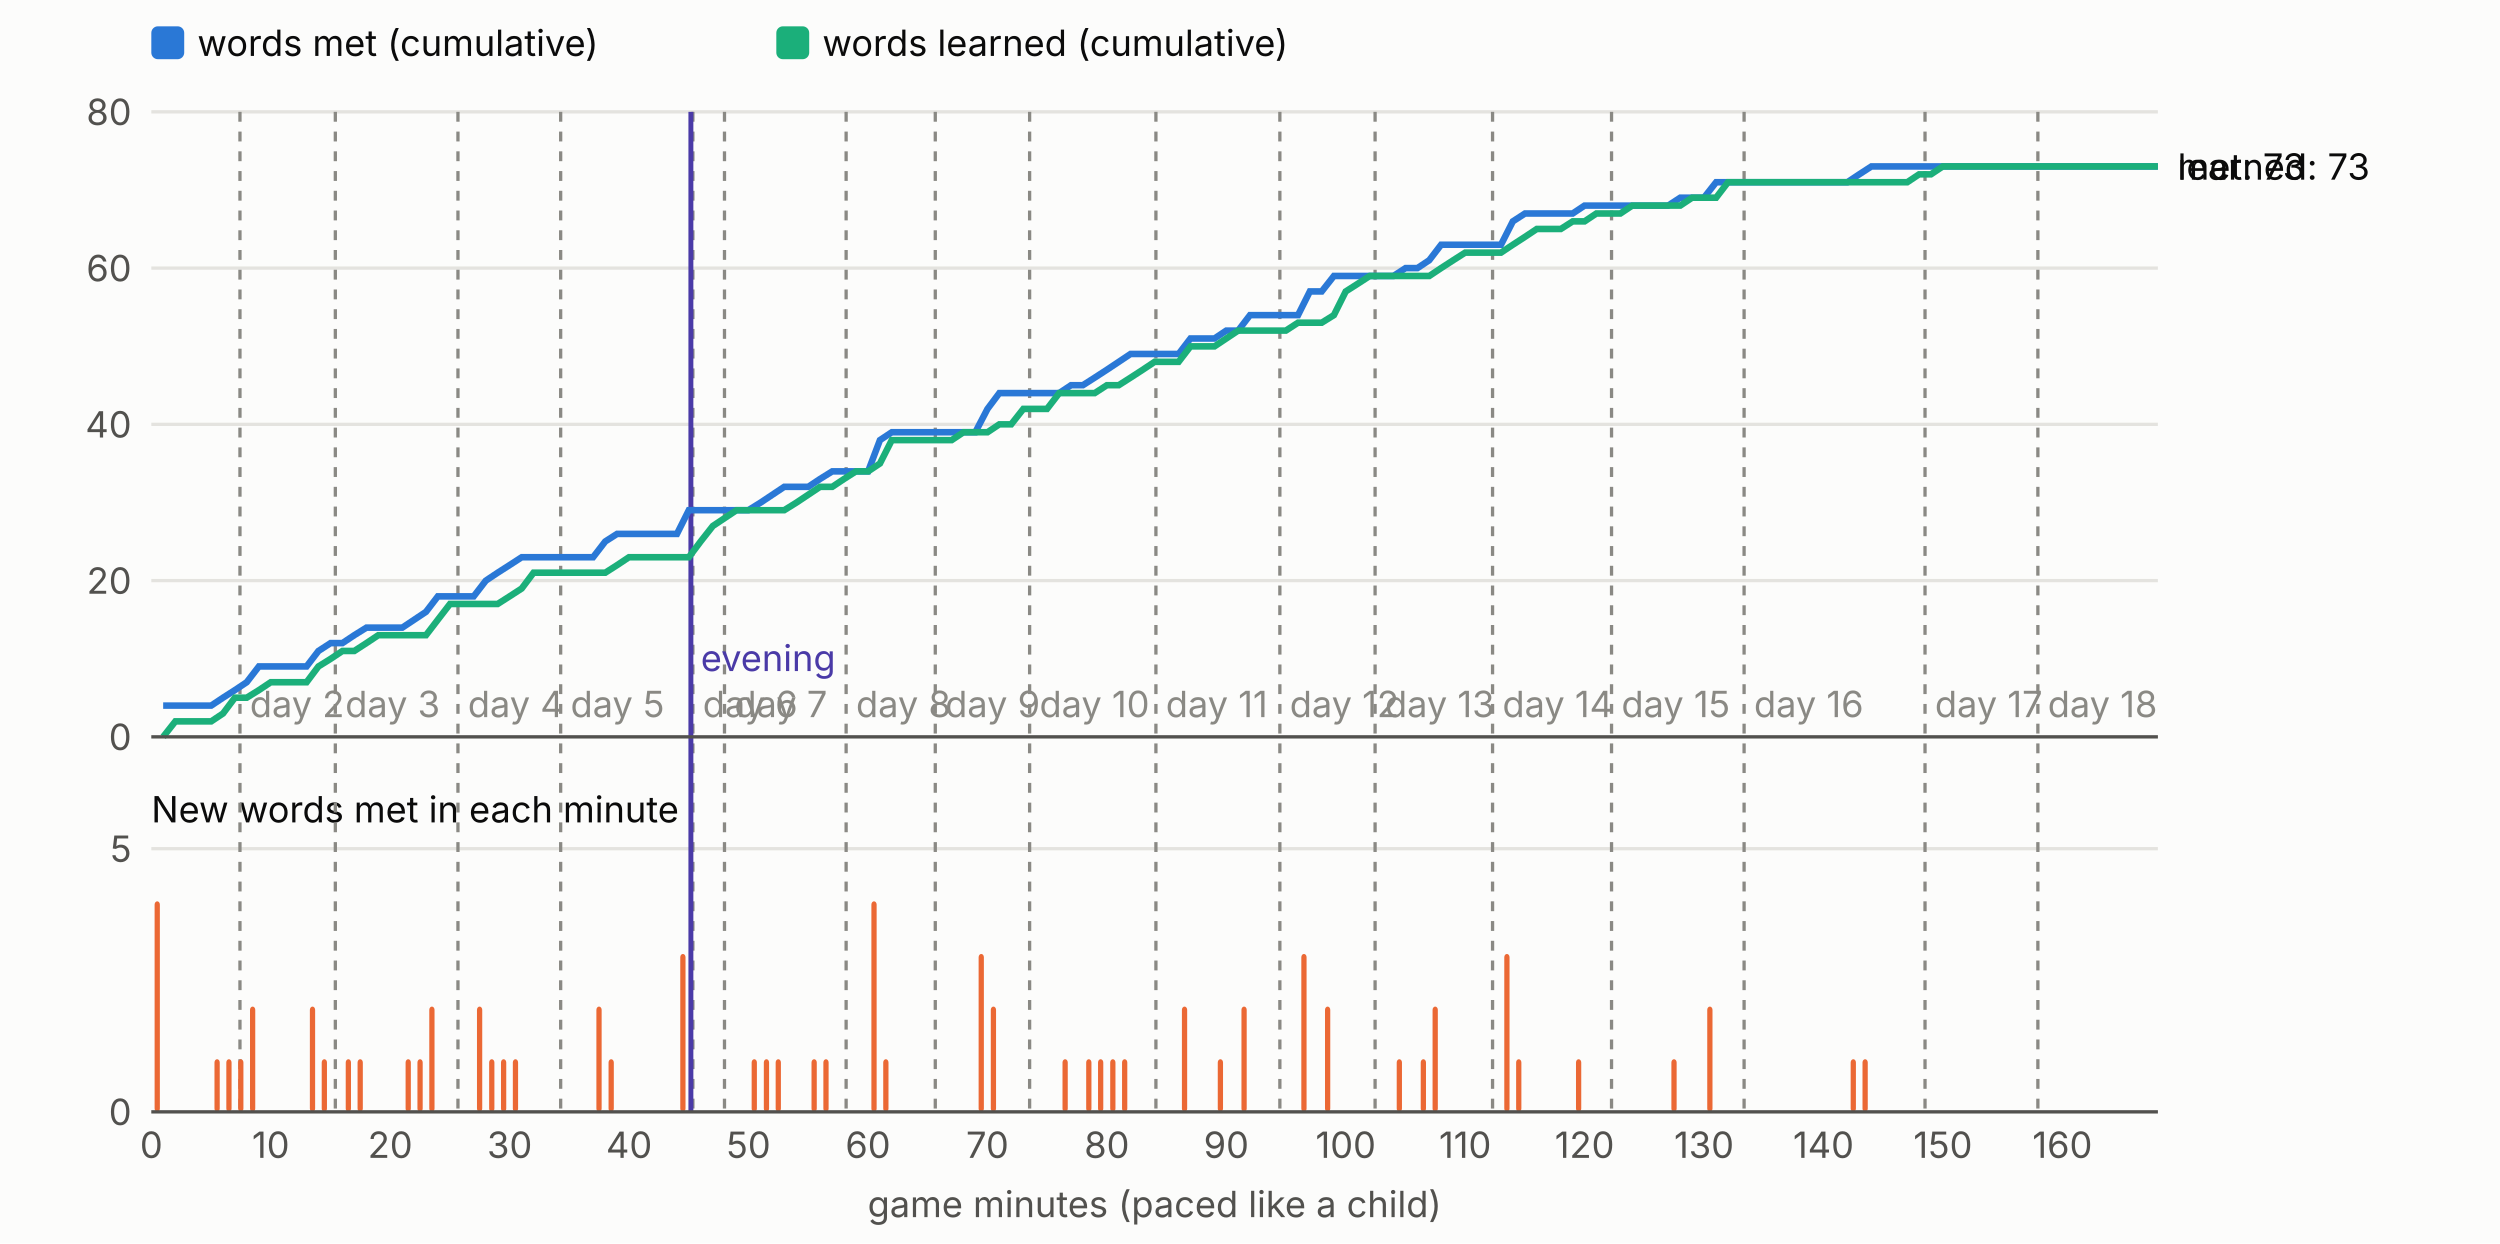
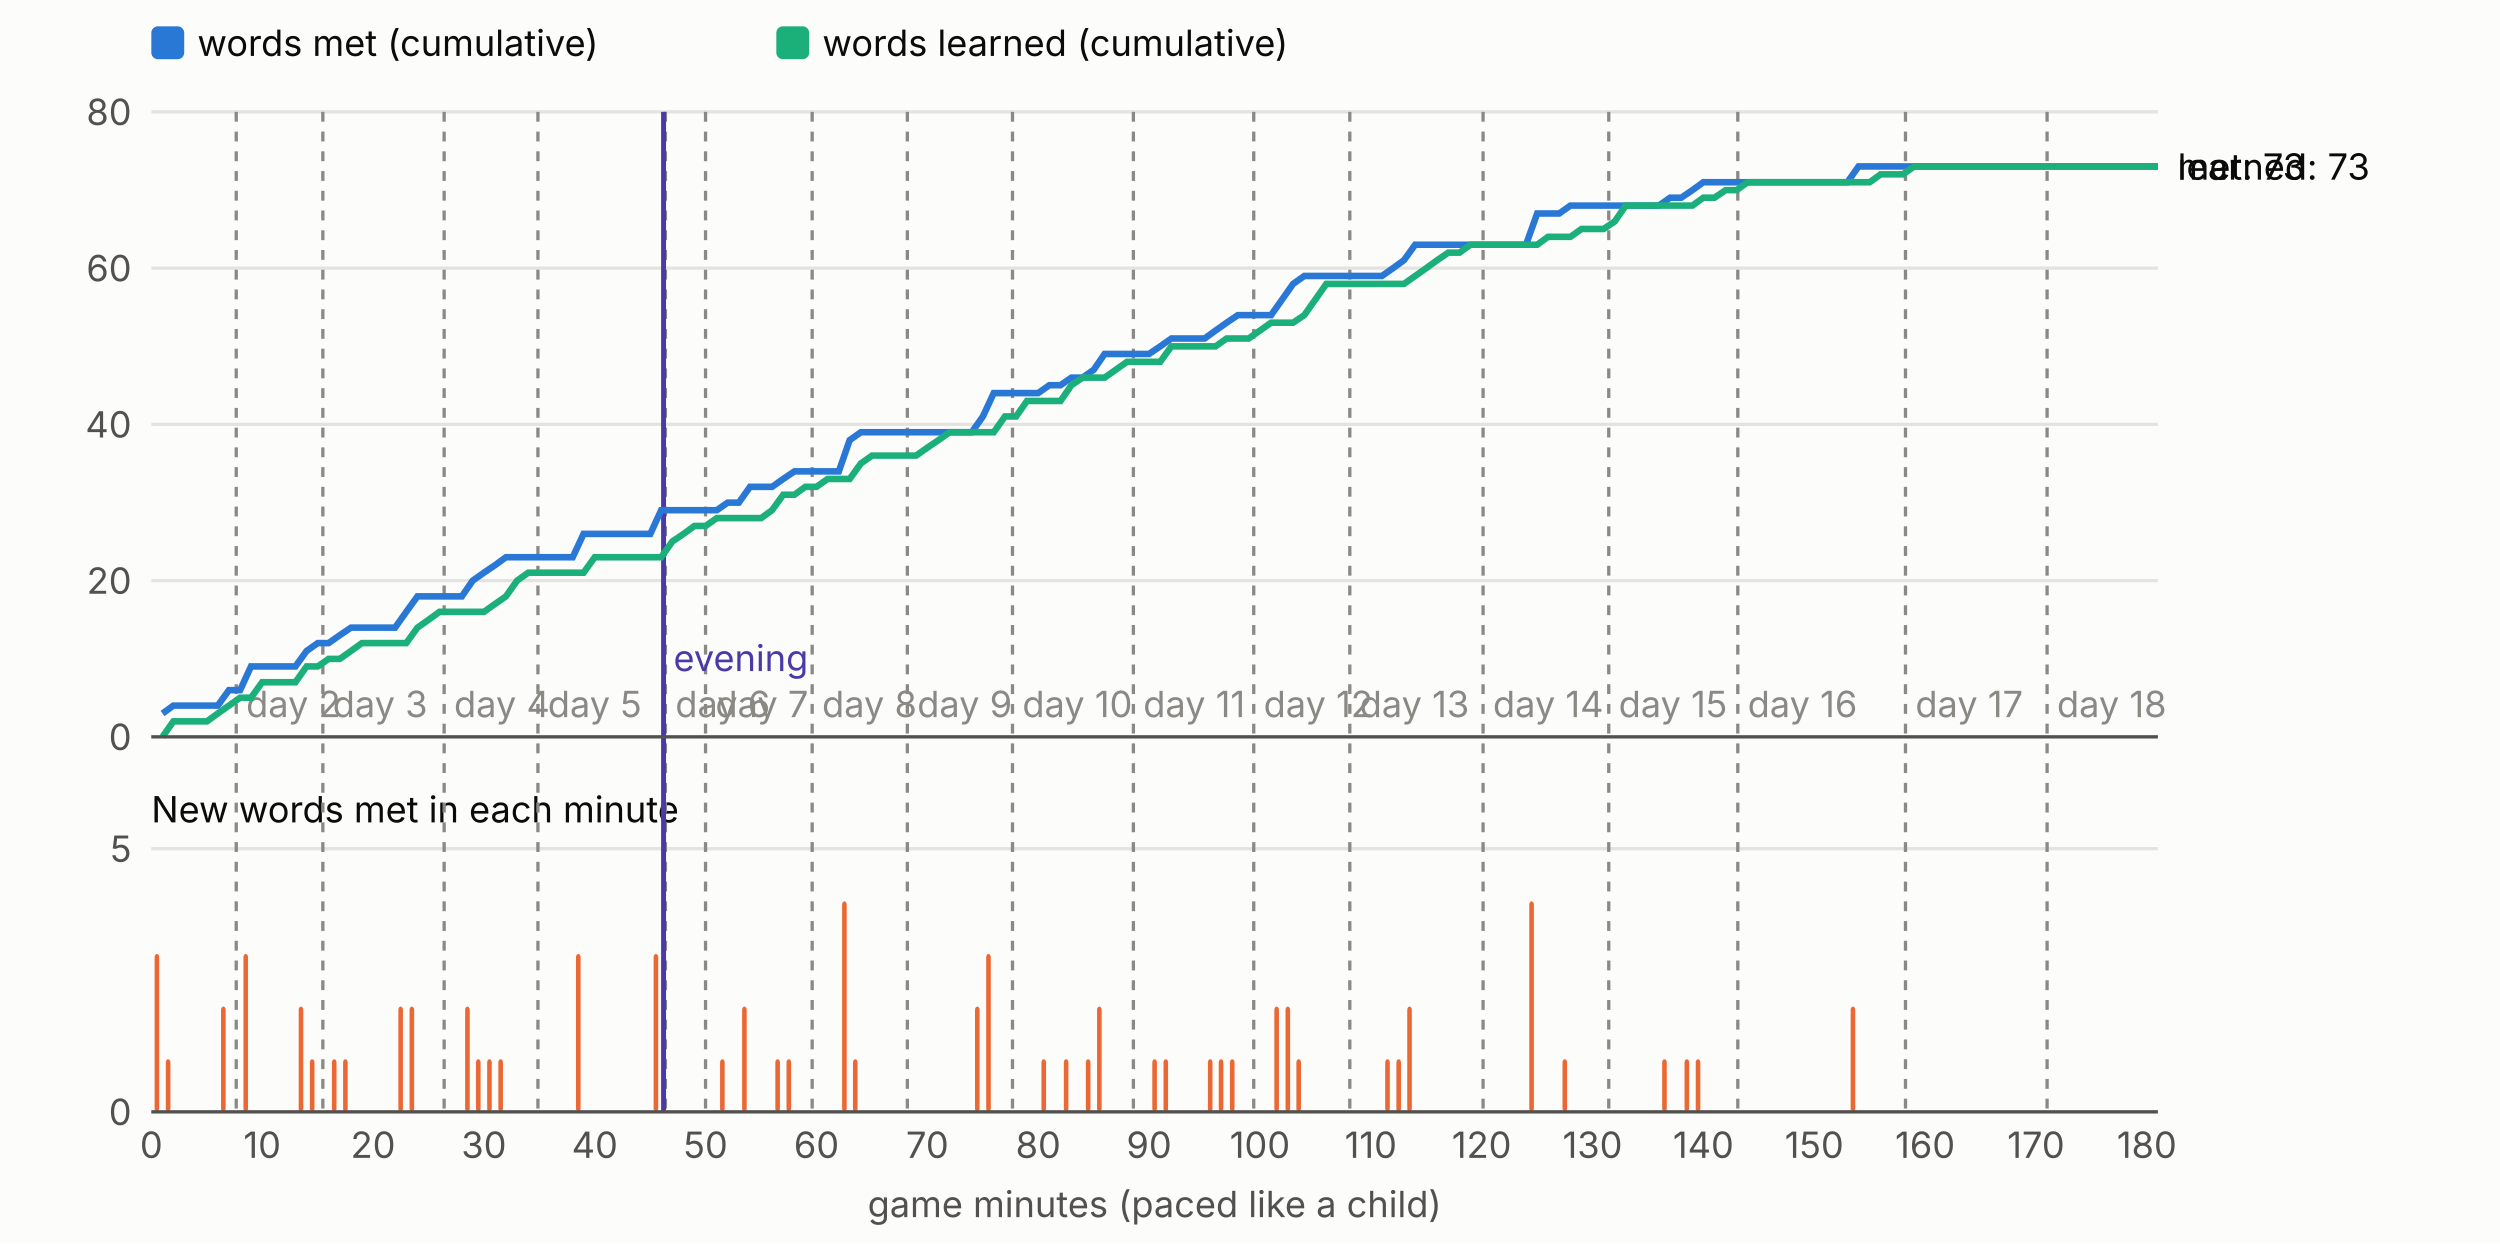
<svg xmlns="http://www.w3.org/2000/svg" viewBox="0 0 760 378" width="760" height="378" font-family="system-ui, -apple-system, Segoe UI, sans-serif" font-size="11">
  <rect width="760" height="378" fill="#fcfcfb" />
  <line x1="46" x2="656" y1="224" y2="224" stroke="#e4e3df" />
  <text x="40" y="228" text-anchor="end" fill="#52514e">0</text>
  <line x1="46" x2="656" y1="176.5" y2="176.5" stroke="#e4e3df" />
  <text x="40" y="180.5" text-anchor="end" fill="#52514e">20</text>
  <line x1="46" x2="656" y1="129" y2="129" stroke="#e4e3df" />
  <text x="40" y="133" text-anchor="end" fill="#52514e">40</text>
  <line x1="46" x2="656" y1="81.5" y2="81.5" stroke="#e4e3df" />
  <text x="40" y="85.5" text-anchor="end" fill="#52514e">60</text>
  <line x1="46" x2="656" y1="34" y2="34" stroke="#e4e3df" />
  <text x="40" y="38" text-anchor="end" fill="#52514e">80</text>
  <line x1="46" x2="656" y1="338" y2="338" stroke="#e4e3df" />
  <text x="40" y="342" text-anchor="end" fill="#52514e">0</text>
  <line x1="46" x2="656" y1="258" y2="258" stroke="#e4e3df" />
  <text x="40" y="262" text-anchor="end" fill="#52514e">5</text>
  <text x="46" y="250" fill="#0b0b0b">New words met in each minute</text>
-   <line x1="72.947" x2="72.947" y1="34" y2="338" stroke="#8a8984" stroke-dasharray="3 3" />
-   <text x="75.947" y="218" fill="#8a8984">day 2</text>
-   <line x1="101.941" x2="101.941" y1="34" y2="338" stroke="#8a8984" stroke-dasharray="3 3" />
-   <text x="104.941" y="218" fill="#8a8984">day 3</text>
-   <line x1="139.217" x2="139.217" y1="34" y2="338" stroke="#8a8984" stroke-dasharray="3 3" />
-   <text x="142.217" y="218" fill="#8a8984">day 4</text>
-   <line x1="170.442" x2="170.442" y1="34" y2="338" stroke="#8a8984" stroke-dasharray="3 3" />
-   <text x="173.442" y="218" fill="#8a8984">day 5</text>
-   <line x1="210.633" x2="210.633" y1="34" y2="338" stroke="#8a8984" stroke-dasharray="3 3" />
-   <text x="213.633" y="218" fill="#8a8984">day 6</text>
-   <line x1="220.245" x2="220.245" y1="34" y2="338" stroke="#8a8984" stroke-dasharray="3 3" />
-   <text x="223.245" y="218" fill="#8a8984">day 7</text>
-   <line x1="257.222" x2="257.222" y1="34" y2="338" stroke="#8a8984" stroke-dasharray="3 3" />
-   <text x="260.222" y="218" fill="#8a8984">day 8</text>
-   <line x1="284.327" x2="284.327" y1="34" y2="338" stroke="#8a8984" stroke-dasharray="3 3" />
-   <text x="287.327" y="218" fill="#8a8984">day 9</text>
-   <line x1="313.005" x2="313.005" y1="34" y2="338" stroke="#8a8984" stroke-dasharray="3 3" />
-   <text x="316.005" y="218" fill="#8a8984">day 10</text>
-   <line x1="351.398" x2="351.398" y1="34" y2="338" stroke="#8a8984" stroke-dasharray="3 3" />
-   <text x="354.398" y="218" fill="#8a8984">day 11</text>
-   <line x1="389.077" x2="389.077" y1="34" y2="338" stroke="#8a8984" stroke-dasharray="3 3" />
-   <text x="392.077" y="218" fill="#8a8984">day 12</text>
-   <line x1="418.026" x2="418.026" y1="34" y2="338" stroke="#8a8984" stroke-dasharray="3 3" />
-   <text x="421.026" y="218" fill="#8a8984">day 13</text>
-   <line x1="453.739" x2="453.739" y1="34" y2="338" stroke="#8a8984" stroke-dasharray="3 3" />
-   <text x="456.739" y="218" fill="#8a8984">day 14</text>
-   <line x1="489.909" x2="489.909" y1="34" y2="338" stroke="#8a8984" stroke-dasharray="3 3" />
-   <text x="492.909" y="218" fill="#8a8984">day 15</text>
-   <line x1="530.203" x2="530.203" y1="34" y2="338" stroke="#8a8984" stroke-dasharray="3 3" />
-   <text x="533.203" y="218" fill="#8a8984">day 16</text>
-   <line x1="585.207" x2="585.207" y1="34" y2="338" stroke="#8a8984" stroke-dasharray="3 3" />
-   <text x="588.207" y="218" fill="#8a8984">day 17</text>
-   <line x1="619.513" x2="619.513" y1="34" y2="338" stroke="#8a8984" stroke-dasharray="3 3" />
-   <text x="622.513" y="218" fill="#8a8984">day 18</text>
-   <line x1="210.031" x2="210.031" y1="34" y2="338" stroke="#4a3aa7" stroke-width="1.5" />
-   <text x="213.031" y="204" fill="#4a3aa7">evening</text>
-   <rect x="47.0" y="274.0" width="1.6" height="64.0" rx="1" fill="#eb6834" />
-   <rect x="65.2" y="322.0" width="1.6" height="16.0" rx="1" fill="#eb6834" />
-   <rect x="68.8" y="322.0" width="1.6" height="16.0" rx="1" fill="#eb6834" />
-   <rect x="72.4" y="322.0" width="1.6" height="16.0" rx="1" fill="#eb6834" />
-   <rect x="76.0" y="306.0" width="1.6" height="32.0" rx="1" fill="#eb6834" />
-   <rect x="94.2" y="306.0" width="1.6" height="32.0" rx="1" fill="#eb6834" />
-   <rect x="97.8" y="322.0" width="1.6" height="16.0" rx="1" fill="#eb6834" />
-   <rect x="105.1" y="322.0" width="1.6" height="16.0" rx="1" fill="#eb6834" />
-   <rect x="108.7" y="322.0" width="1.6" height="16.0" rx="1" fill="#eb6834" />
-   <rect x="123.3" y="322.0" width="1.6" height="16.0" rx="1" fill="#eb6834" />
-   <rect x="126.9" y="322.0" width="1.6" height="16.0" rx="1" fill="#eb6834" />
-   <rect x="130.5" y="306.0" width="1.6" height="32.0" rx="1" fill="#eb6834" />
-   <rect x="145.0" y="306.0" width="1.6" height="32.0" rx="1" fill="#eb6834" />
-   <rect x="148.7" y="322.0" width="1.6" height="16.0" rx="1" fill="#eb6834" />
-   <rect x="152.3" y="322.0" width="1.6" height="16.0" rx="1" fill="#eb6834" />
-   <rect x="155.9" y="322.0" width="1.6" height="16.0" rx="1" fill="#eb6834" />
-   <rect x="181.3" y="306.0" width="1.6" height="32.0" rx="1" fill="#eb6834" />
-   <rect x="185.0" y="322.0" width="1.6" height="16.0" rx="1" fill="#eb6834" />
-   <rect x="206.8" y="290.0" width="1.6" height="48.0" rx="1" fill="#eb6834" />
-   <rect x="228.5" y="322.0" width="1.6" height="16.0" rx="1" fill="#eb6834" />
-   <rect x="232.2" y="322.0" width="1.6" height="16.0" rx="1" fill="#eb6834" />
-   <rect x="235.8" y="322.0" width="1.6" height="16.0" rx="1" fill="#eb6834" />
-   <rect x="246.7" y="322.0" width="1.6" height="16.0" rx="1" fill="#eb6834" />
-   <rect x="250.3" y="322.0" width="1.6" height="16.0" rx="1" fill="#eb6834" />
-   <rect x="264.9" y="274.0" width="1.6" height="64.0" rx="1" fill="#eb6834" />
-   <rect x="268.5" y="322.0" width="1.6" height="16.0" rx="1" fill="#eb6834" />
-   <rect x="297.5" y="290.0" width="1.6" height="48.0" rx="1" fill="#eb6834" />
-   <rect x="301.2" y="306.0" width="1.6" height="32.0" rx="1" fill="#eb6834" />
-   <rect x="323.0" y="322.0" width="1.6" height="16.0" rx="1" fill="#eb6834" />
-   <rect x="330.2" y="322.0" width="1.6" height="16.0" rx="1" fill="#eb6834" />
-   <rect x="333.8" y="322.0" width="1.6" height="16.0" rx="1" fill="#eb6834" />
-   <rect x="337.5" y="322.0" width="1.6" height="16.0" rx="1" fill="#eb6834" />
-   <rect x="341.1" y="322.0" width="1.6" height="16.0" rx="1" fill="#eb6834" />
-   <rect x="359.3" y="306.0" width="1.6" height="32.0" rx="1" fill="#eb6834" />
-   <rect x="370.2" y="322.0" width="1.6" height="16.0" rx="1" fill="#eb6834" />
-   <rect x="377.4" y="306.0" width="1.6" height="32.0" rx="1" fill="#eb6834" />
-   <rect x="395.6" y="290.0" width="1.6" height="48.0" rx="1" fill="#eb6834" />
-   <rect x="402.8" y="306.0" width="1.6" height="32.0" rx="1" fill="#eb6834" />
-   <rect x="424.6" y="322.0" width="1.6" height="16.0" rx="1" fill="#eb6834" />
-   <rect x="431.9" y="322.0" width="1.6" height="16.0" rx="1" fill="#eb6834" />
-   <rect x="435.5" y="306.0" width="1.6" height="32.0" rx="1" fill="#eb6834" />
-   <rect x="457.3" y="290.0" width="1.6" height="48.0" rx="1" fill="#eb6834" />
-   <rect x="460.9" y="322.0" width="1.6" height="16.0" rx="1" fill="#eb6834" />
-   <rect x="479.1" y="322.0" width="1.6" height="16.0" rx="1" fill="#eb6834" />
-   <rect x="508.1" y="322.0" width="1.6" height="16.0" rx="1" fill="#eb6834" />
-   <rect x="519.0" y="306.0" width="1.6" height="32.0" rx="1" fill="#eb6834" />
-   <rect x="562.6" y="322.0" width="1.6" height="16.0" rx="1" fill="#eb6834" />
-   <rect x="566.2" y="322.0" width="1.6" height="16.0" rx="1" fill="#eb6834" />
-   <path d="M49.6 214.5 L53.3 214.5 L56.9 214.5 L60.5 214.5 L64.2 214.5 L67.8 212.1 L71.4 209.8 L75.0 207.4 L78.7 202.6 L82.3 202.6 L85.9 202.6 L89.6 202.6 L93.2 202.6 L96.8 197.9 L100.5 195.5 L104.1 195.5 L107.7 193.1 L111.4 190.8 L115.0 190.8 L118.6 190.8 L122.3 190.8 L125.9 188.4 L129.5 186.0 L133.1 181.3 L136.8 181.3 L140.4 181.3 L144.0 181.3 L147.7 176.5 L151.3 174.1 L154.9 171.8 L158.6 169.4 L162.2 169.4 L165.8 169.4 L169.5 169.4 L173.1 169.4 L176.7 169.4 L180.3 169.4 L184.0 164.6 L187.6 162.3 L191.2 162.3 L194.9 162.3 L198.5 162.3 L202.1 162.3 L205.8 162.3 L209.4 155.1 L213.0 155.1 L216.7 155.1 L220.3 155.1 L223.9 155.1 L227.5 155.1 L231.2 152.8 L234.8 150.4 L238.4 148.0 L242.1 148.0 L245.7 148.0 L249.3 145.6 L253.0 143.3 L256.6 143.3 L260.2 143.3 L263.9 143.3 L267.5 133.8 L271.1 131.4 L274.8 131.4 L278.4 131.4 L282.0 131.4 L285.6 131.4 L289.3 131.4 L292.9 131.4 L296.5 131.4 L300.2 124.3 L303.8 119.5 L307.4 119.5 L311.1 119.5 L314.7 119.5 L318.3 119.5 L322.0 119.5 L325.6 117.1 L329.2 117.1 L332.8 114.8 L336.5 112.4 L340.1 110.0 L343.7 107.6 L347.4 107.6 L351.0 107.6 L354.6 107.6 L358.3 107.6 L361.9 102.9 L365.5 102.9 L369.2 102.9 L372.8 100.5 L376.4 100.5 L380.0 95.8 L383.7 95.8 L387.3 95.8 L390.9 95.8 L394.6 95.8 L398.2 88.6 L401.8 88.6 L405.5 83.9 L409.1 83.9 L412.7 83.9 L416.4 83.9 L420.0 83.9 L423.6 83.9 L427.3 81.5 L430.9 81.5 L434.5 79.1 L438.1 74.4 L441.8 74.4 L445.4 74.4 L449.0 74.4 L452.7 74.4 L456.3 74.4 L459.9 67.3 L463.6 64.9 L467.2 64.9 L470.8 64.9 L474.5 64.9 L478.1 64.9 L481.7 62.5 L485.3 62.5 L489.0 62.5 L492.6 62.5 L496.2 62.5 L499.9 62.5 L503.5 62.5 L507.1 62.5 L510.8 60.1 L514.4 60.1 L518.0 60.1 L521.7 55.4 L525.3 55.4 L528.9 55.4 L532.5 55.4 L536.2 55.4 L539.8 55.4 L543.4 55.4 L547.1 55.4 L550.7 55.4 L554.3 55.4 L558.0 55.4 L561.6 55.4 L565.2 53.0 L568.9 50.6 L572.5 50.6 L576.1 50.6 L579.8 50.6 L583.4 50.6 L587.0 50.6 L590.6 50.6 L594.3 50.6 L597.9 50.6 L601.5 50.6 L605.2 50.6 L608.8 50.6 L612.4 50.6 L616.1 50.6 L619.7 50.6 L623.3 50.6 L627.0 50.6 L630.6 50.6 L634.2 50.6 L637.8 50.6 L641.5 50.6 L645.1 50.6 L648.7 50.6 L652.4 50.6 L656.0 50.6" fill="none" stroke="#2a78d6" stroke-width="2" />
-   <path d="M49.6 224.0 L53.3 219.3 L56.9 219.3 L60.5 219.3 L64.2 219.3 L67.8 216.9 L71.4 212.1 L75.0 212.1 L78.7 209.8 L82.3 207.4 L85.9 207.4 L89.6 207.4 L93.2 207.4 L96.8 202.6 L100.5 200.3 L104.1 197.9 L107.7 197.9 L111.4 195.5 L115.0 193.1 L118.6 193.1 L122.3 193.1 L125.9 193.1 L129.5 193.1 L133.1 188.4 L136.8 183.6 L140.4 183.6 L144.0 183.6 L147.7 183.6 L151.3 183.6 L154.9 181.3 L158.6 178.9 L162.2 174.1 L165.8 174.1 L169.5 174.1 L173.1 174.1 L176.7 174.1 L180.3 174.1 L184.0 174.1 L187.6 171.8 L191.2 169.4 L194.9 169.4 L198.5 169.4 L202.1 169.4 L205.8 169.4 L209.4 169.4 L213.0 164.6 L216.7 159.9 L220.3 157.5 L223.9 155.1 L227.5 155.1 L231.2 155.1 L234.8 155.1 L238.4 155.1 L242.1 152.8 L245.7 150.4 L249.3 148.0 L253.0 148.0 L256.6 145.6 L260.2 143.3 L263.9 143.3 L267.5 140.9 L271.1 133.8 L274.8 133.8 L278.4 133.8 L282.0 133.8 L285.6 133.8 L289.3 133.8 L292.9 131.4 L296.5 131.4 L300.2 131.4 L303.8 129.0 L307.4 129.0 L311.1 124.3 L314.7 124.3 L318.3 124.3 L322.0 119.5 L325.6 119.5 L329.2 119.5 L332.8 119.5 L336.5 117.1 L340.1 117.1 L343.7 114.8 L347.4 112.4 L351.0 110.0 L354.6 110.0 L358.3 110.0 L361.9 105.3 L365.5 105.3 L369.2 105.3 L372.8 102.9 L376.4 100.5 L380.0 100.5 L383.7 100.5 L387.3 100.5 L390.9 100.5 L394.6 98.1 L398.2 98.1 L401.8 98.1 L405.5 95.8 L409.1 88.6 L412.7 86.3 L416.4 83.9 L420.0 83.9 L423.6 83.9 L427.3 83.9 L430.9 83.9 L434.5 83.9 L438.1 81.5 L441.8 79.1 L445.4 76.8 L449.0 76.8 L452.7 76.8 L456.3 76.8 L459.9 74.4 L463.6 72.0 L467.2 69.6 L470.8 69.6 L474.5 69.6 L478.1 67.3 L481.7 67.3 L485.3 64.9 L489.0 64.9 L492.6 64.9 L496.2 62.5 L499.9 62.5 L503.5 62.5 L507.1 62.5 L510.8 62.5 L514.4 60.1 L518.0 60.1 L521.7 60.1 L525.3 55.4 L528.9 55.4 L532.5 55.4 L536.2 55.4 L539.8 55.4 L543.4 55.4 L547.1 55.4 L550.7 55.4 L554.3 55.4 L558.0 55.4 L561.6 55.4 L565.2 55.4 L568.9 55.4 L572.5 55.4 L576.1 55.4 L579.8 55.4 L583.4 53.0 L587.0 53.0 L590.6 50.6 L594.3 50.6 L597.9 50.6 L601.5 50.6 L605.2 50.6 L608.8 50.6 L612.4 50.6 L616.1 50.6 L619.7 50.6 L623.3 50.6 L627.0 50.6 L630.6 50.6 L634.2 50.6 L637.8 50.6 L641.5 50.6 L645.1 50.6 L648.7 50.6 L652.4 50.6 L656.0 50.6" fill="none" stroke="#1baf7a" stroke-width="2" />
+   <line x1="71.817" x2="71.817" y1="34" y2="338" stroke="#8a8984" stroke-dasharray="3 3" />
+   <text x="74.817" y="218" fill="#8a8984">day 2</text>
+   <line x1="98.145" x2="98.145" y1="34" y2="338" stroke="#8a8984" stroke-dasharray="3 3" />
+   <text x="101.145" y="218" fill="#8a8984">day 3</text>
+   <line x1="135.017" x2="135.017" y1="34" y2="338" stroke="#8a8984" stroke-dasharray="3 3" />
+   <text x="138.017" y="218" fill="#8a8984">day 4</text>
+   <line x1="163.529" x2="163.529" y1="34" y2="338" stroke="#8a8984" stroke-dasharray="3 3" />
+   <text x="166.529" y="218" fill="#8a8984">day 5</text>
+   <line x1="202.289" x2="202.289" y1="34" y2="338" stroke="#8a8984" stroke-dasharray="3 3" />
+   <text x="205.289" y="218" fill="#8a8984">day 6</text>
+   <line x1="214.486" x2="214.486" y1="34" y2="338" stroke="#8a8984" stroke-dasharray="3 3" />
+   <text x="217.486" y="218" fill="#8a8984">day 7</text>
+   <line x1="246.898" x2="246.898" y1="34" y2="338" stroke="#8a8984" stroke-dasharray="3 3" />
+   <text x="249.898" y="218" fill="#8a8984">day 8</text>
+   <line x1="275.837" x2="275.837" y1="34" y2="338" stroke="#8a8984" stroke-dasharray="3 3" />
+   <text x="278.837" y="218" fill="#8a8984">day 9</text>
+   <line x1="307.796" x2="307.796" y1="34" y2="338" stroke="#8a8984" stroke-dasharray="3 3" />
+   <text x="310.796" y="218" fill="#8a8984">day 10</text>
+   <line x1="344.547" x2="344.547" y1="34" y2="338" stroke="#8a8984" stroke-dasharray="3 3" />
+   <text x="347.547" y="218" fill="#8a8984">day 11</text>
+   <line x1="381.137" x2="381.137" y1="34" y2="338" stroke="#8a8984" stroke-dasharray="3 3" />
+   <text x="384.137" y="218" fill="#8a8984">day 12</text>
+   <line x1="410.34" x2="410.34" y1="34" y2="338" stroke="#8a8984" stroke-dasharray="3 3" />
+   <text x="413.34" y="218" fill="#8a8984">day 13</text>
+   <line x1="450.855" x2="450.855" y1="34" y2="338" stroke="#8a8984" stroke-dasharray="3 3" />
+   <text x="453.855" y="218" fill="#8a8984">day 14</text>
+   <line x1="489.061" x2="489.061" y1="34" y2="338" stroke="#8a8984" stroke-dasharray="3 3" />
+   <text x="492.061" y="218" fill="#8a8984">day 15</text>
+   <line x1="528.29" x2="528.29" y1="34" y2="338" stroke="#8a8984" stroke-dasharray="3 3" />
+   <text x="531.29" y="218" fill="#8a8984">day 16</text>
+   <line x1="579.269" x2="579.269" y1="34" y2="338" stroke="#8a8984" stroke-dasharray="3 3" />
+   <text x="582.269" y="218" fill="#8a8984">day 17</text>
+   <line x1="622.315" x2="622.315" y1="34" y2="338" stroke="#8a8984" stroke-dasharray="3 3" />
+   <text x="625.315" y="218" fill="#8a8984">day 18</text>
+   <line x1="201.725" x2="201.725" y1="34" y2="338" stroke="#4a3aa7" stroke-width="1.5" />
+   <text x="204.725" y="204" fill="#4a3aa7">evening</text>
+   <rect x="47.0" y="290.0" width="1.4" height="48.0" rx="1" fill="#eb6834" />
+   <rect x="50.4" y="322.0" width="1.4" height="16.0" rx="1" fill="#eb6834" />
+   <rect x="67.2" y="306.0" width="1.4" height="32.0" rx="1" fill="#eb6834" />
+   <rect x="74.0" y="290.0" width="1.4" height="48.0" rx="1" fill="#eb6834" />
+   <rect x="90.8" y="306.0" width="1.4" height="32.0" rx="1" fill="#eb6834" />
+   <rect x="94.2" y="322.0" width="1.4" height="16.0" rx="1" fill="#eb6834" />
+   <rect x="100.9" y="322.0" width="1.4" height="16.0" rx="1" fill="#eb6834" />
+   <rect x="104.3" y="322.0" width="1.4" height="16.0" rx="1" fill="#eb6834" />
+   <rect x="121.1" y="306.0" width="1.4" height="32.0" rx="1" fill="#eb6834" />
+   <rect x="124.5" y="306.0" width="1.4" height="32.0" rx="1" fill="#eb6834" />
+   <rect x="141.4" y="306.0" width="1.4" height="32.0" rx="1" fill="#eb6834" />
+   <rect x="144.7" y="322.0" width="1.4" height="16.0" rx="1" fill="#eb6834" />
+   <rect x="148.1" y="322.0" width="1.4" height="16.0" rx="1" fill="#eb6834" />
+   <rect x="151.5" y="322.0" width="1.4" height="16.0" rx="1" fill="#eb6834" />
+   <rect x="175.1" y="290.0" width="1.4" height="48.0" rx="1" fill="#eb6834" />
+   <rect x="198.7" y="290.0" width="1.4" height="48.0" rx="1" fill="#eb6834" />
+   <rect x="218.9" y="322.0" width="1.4" height="16.0" rx="1" fill="#eb6834" />
+   <rect x="225.6" y="306.0" width="1.4" height="32.0" rx="1" fill="#eb6834" />
+   <rect x="235.7" y="322.0" width="1.4" height="16.0" rx="1" fill="#eb6834" />
+   <rect x="239.1" y="322.0" width="1.4" height="16.0" rx="1" fill="#eb6834" />
+   <rect x="256.0" y="274.0" width="1.4" height="64.0" rx="1" fill="#eb6834" />
+   <rect x="259.3" y="322.0" width="1.4" height="16.0" rx="1" fill="#eb6834" />
+   <rect x="296.4" y="306.0" width="1.4" height="32.0" rx="1" fill="#eb6834" />
+   <rect x="299.8" y="290.0" width="1.4" height="48.0" rx="1" fill="#eb6834" />
+   <rect x="316.6" y="322.0" width="1.4" height="16.0" rx="1" fill="#eb6834" />
+   <rect x="323.4" y="322.0" width="1.4" height="16.0" rx="1" fill="#eb6834" />
+   <rect x="330.1" y="322.0" width="1.4" height="16.0" rx="1" fill="#eb6834" />
+   <rect x="333.5" y="306.0" width="1.4" height="32.0" rx="1" fill="#eb6834" />
+   <rect x="350.3" y="322.0" width="1.4" height="16.0" rx="1" fill="#eb6834" />
+   <rect x="353.7" y="322.0" width="1.4" height="16.0" rx="1" fill="#eb6834" />
+   <rect x="367.2" y="322.0" width="1.4" height="16.0" rx="1" fill="#eb6834" />
+   <rect x="370.5" y="322.0" width="1.4" height="16.0" rx="1" fill="#eb6834" />
+   <rect x="373.9" y="322.0" width="1.4" height="16.0" rx="1" fill="#eb6834" />
+   <rect x="387.4" y="306.0" width="1.4" height="32.0" rx="1" fill="#eb6834" />
+   <rect x="390.8" y="306.0" width="1.4" height="32.0" rx="1" fill="#eb6834" />
+   <rect x="394.1" y="322.0" width="1.4" height="16.0" rx="1" fill="#eb6834" />
+   <rect x="421.1" y="322.0" width="1.4" height="16.0" rx="1" fill="#eb6834" />
+   <rect x="424.5" y="322.0" width="1.4" height="16.0" rx="1" fill="#eb6834" />
+   <rect x="427.8" y="306.0" width="1.4" height="32.0" rx="1" fill="#eb6834" />
+   <rect x="464.9" y="274.0" width="1.4" height="64.0" rx="1" fill="#eb6834" />
+   <rect x="475.0" y="322.0" width="1.4" height="16.0" rx="1" fill="#eb6834" />
+   <rect x="505.3" y="322.0" width="1.4" height="16.0" rx="1" fill="#eb6834" />
+   <rect x="512.1" y="322.0" width="1.4" height="16.0" rx="1" fill="#eb6834" />
+   <rect x="515.5" y="322.0" width="1.4" height="16.0" rx="1" fill="#eb6834" />
+   <rect x="562.6" y="306.0" width="1.4" height="32.0" rx="1" fill="#eb6834" />
+   <path d="M49.4 216.9 L52.7 214.5 L56.1 214.5 L59.5 214.5 L62.9 214.5 L66.2 214.5 L69.6 209.8 L73.0 209.8 L76.3 202.6 L79.7 202.6 L83.1 202.6 L86.4 202.6 L89.8 202.6 L93.2 197.9 L96.6 195.5 L99.9 195.5 L103.3 193.1 L106.7 190.8 L110.0 190.8 L113.4 190.8 L116.8 190.8 L120.1 190.8 L123.5 186.0 L126.9 181.3 L130.3 181.3 L133.6 181.3 L137.0 181.3 L140.4 181.3 L143.7 176.5 L147.1 174.1 L150.5 171.8 L153.8 169.4 L157.2 169.4 L160.6 169.4 L164.0 169.4 L167.3 169.4 L170.7 169.4 L174.1 169.4 L177.4 162.3 L180.8 162.3 L184.2 162.3 L187.5 162.3 L190.9 162.3 L194.3 162.3 L197.7 162.3 L201.0 155.1 L204.4 155.1 L207.8 155.1 L211.1 155.1 L214.5 155.1 L217.9 155.1 L221.2 152.8 L224.6 152.8 L228.0 148.0 L231.4 148.0 L234.7 148.0 L238.1 145.6 L241.5 143.3 L244.8 143.3 L248.2 143.3 L251.6 143.3 L255.0 143.3 L258.3 133.8 L261.7 131.4 L265.1 131.4 L268.4 131.4 L271.8 131.4 L275.2 131.4 L278.5 131.4 L281.9 131.4 L285.3 131.4 L288.7 131.4 L292.0 131.4 L295.4 131.4 L298.8 126.6 L302.1 119.5 L305.5 119.5 L308.9 119.5 L312.2 119.5 L315.6 119.5 L319.0 117.1 L322.4 117.1 L325.7 114.8 L329.1 114.8 L332.5 112.4 L335.8 107.6 L339.2 107.6 L342.6 107.6 L345.9 107.6 L349.3 107.6 L352.7 105.3 L356.1 102.9 L359.4 102.9 L362.8 102.9 L366.2 102.9 L369.5 100.5 L372.9 98.1 L376.3 95.8 L379.6 95.8 L383.0 95.8 L386.4 95.8 L389.8 91.0 L393.1 86.3 L396.5 83.9 L399.9 83.9 L403.2 83.9 L406.6 83.9 L410.0 83.9 L413.3 83.9 L416.7 83.9 L420.1 83.9 L423.5 81.5 L426.8 79.1 L430.2 74.4 L433.6 74.4 L436.9 74.4 L440.3 74.4 L443.7 74.4 L447.0 74.4 L450.4 74.4 L453.8 74.4 L457.2 74.4 L460.5 74.4 L463.9 74.4 L467.3 64.9 L470.6 64.9 L474.0 64.9 L477.4 62.5 L480.8 62.5 L484.1 62.5 L487.5 62.5 L490.9 62.5 L494.2 62.5 L497.6 62.5 L501.0 62.5 L504.3 62.5 L507.7 60.1 L511.1 60.1 L514.5 57.8 L517.8 55.4 L521.2 55.4 L524.6 55.4 L527.9 55.4 L531.3 55.4 L534.7 55.4 L538.0 55.4 L541.4 55.4 L544.8 55.4 L548.2 55.4 L551.5 55.4 L554.9 55.4 L558.3 55.4 L561.6 55.4 L565.0 50.6 L568.4 50.6 L571.7 50.6 L575.1 50.6 L578.5 50.6 L581.9 50.6 L585.2 50.6 L588.6 50.6 L592.0 50.6 L595.3 50.6 L598.7 50.6 L602.1 50.6 L605.4 50.6 L608.8 50.6 L612.2 50.6 L615.6 50.6 L618.9 50.6 L622.3 50.6 L625.7 50.6 L629.0 50.6 L632.4 50.6 L635.8 50.6 L639.1 50.6 L642.5 50.6 L645.9 50.6 L649.3 50.6 L652.6 50.6 L656.0 50.6" fill="none" stroke="#2a78d6" stroke-width="2" />
+   <path d="M49.4 224.0 L52.7 219.3 L56.1 219.3 L59.5 219.3 L62.9 219.3 L66.2 216.9 L69.6 214.5 L73.0 212.1 L76.3 212.1 L79.7 207.4 L83.1 207.4 L86.4 207.4 L89.8 207.4 L93.2 202.6 L96.6 202.6 L99.9 200.3 L103.3 200.3 L106.7 197.9 L110.0 195.5 L113.4 195.5 L116.8 195.5 L120.1 195.5 L123.5 195.5 L126.9 190.8 L130.3 188.4 L133.6 186.0 L137.0 186.0 L140.4 186.0 L143.7 186.0 L147.1 186.0 L150.5 183.6 L153.8 181.3 L157.2 176.5 L160.6 174.1 L164.0 174.1 L167.3 174.1 L170.7 174.1 L174.1 174.1 L177.4 174.1 L180.8 169.4 L184.2 169.4 L187.5 169.4 L190.9 169.4 L194.3 169.4 L197.7 169.4 L201.0 169.4 L204.4 164.6 L207.8 162.3 L211.1 159.9 L214.5 159.9 L217.9 157.5 L221.2 157.5 L224.6 157.5 L228.0 157.5 L231.4 157.5 L234.7 155.1 L238.1 150.4 L241.5 150.4 L244.8 148.0 L248.2 148.0 L251.6 145.6 L255.0 145.6 L258.3 145.6 L261.7 140.9 L265.1 138.5 L268.4 138.5 L271.8 138.5 L275.2 138.5 L278.5 138.5 L281.9 136.1 L285.3 133.8 L288.7 131.4 L292.0 131.4 L295.4 131.4 L298.8 131.4 L302.1 131.4 L305.5 126.6 L308.9 126.6 L312.2 121.9 L315.6 121.9 L319.0 121.9 L322.4 121.9 L325.7 117.1 L329.1 114.8 L332.5 114.8 L335.8 114.8 L339.2 112.4 L342.6 110.0 L345.9 110.0 L349.3 110.0 L352.7 110.0 L356.1 105.3 L359.4 105.3 L362.8 105.3 L366.2 105.3 L369.5 105.3 L372.9 102.9 L376.3 102.9 L379.6 102.9 L383.0 100.5 L386.4 98.1 L389.8 98.1 L393.1 98.1 L396.5 95.8 L399.9 91.0 L403.2 86.3 L406.6 86.3 L410.0 86.3 L413.3 86.3 L416.7 86.3 L420.1 86.3 L423.5 86.3 L426.8 86.3 L430.2 83.9 L433.6 81.5 L436.9 79.1 L440.3 76.8 L443.7 76.8 L447.0 74.4 L450.4 74.4 L453.8 74.4 L457.2 74.4 L460.5 74.4 L463.9 74.4 L467.3 74.4 L470.6 72.0 L474.0 72.0 L477.4 72.0 L480.8 69.6 L484.1 69.6 L487.5 69.6 L490.9 67.3 L494.2 62.5 L497.6 62.5 L501.0 62.5 L504.3 62.5 L507.7 62.5 L511.1 62.5 L514.5 62.5 L517.8 60.1 L521.2 60.1 L524.6 57.8 L527.9 57.8 L531.3 55.4 L534.7 55.4 L538.0 55.4 L541.4 55.4 L544.8 55.4 L548.2 55.4 L551.5 55.4 L554.9 55.4 L558.3 55.4 L561.6 55.4 L565.0 55.4 L568.4 55.4 L571.7 53.0 L575.1 53.0 L578.5 53.0 L581.9 50.6 L585.2 50.6 L588.6 50.6 L592.0 50.6 L595.3 50.6 L598.7 50.6 L602.1 50.6 L605.4 50.6 L608.8 50.6 L612.2 50.6 L615.6 50.6 L618.9 50.6 L622.3 50.6 L625.7 50.6 L629.0 50.6 L632.4 50.6 L635.8 50.6 L639.1 50.6 L642.5 50.6 L645.9 50.6 L649.3 50.6 L652.6 50.6 L656.0 50.6" fill="none" stroke="#1baf7a" stroke-width="2" />
  <text x="662" y="54.625" fill="#0b0b0b">met: 73</text>
  <text x="662" y="54.625" fill="#0b0b0b">learned: 73</text>
  <line x1="46" x2="656" y1="224" y2="224" stroke="#52514e" />
  <line x1="46" x2="656" y1="338" y2="338" stroke="#52514e" />
  <text x="46" y="352" text-anchor="middle" fill="#52514e">0</text>
-   <text x="82.31" y="352" text-anchor="middle" fill="#52514e">10</text>
-   <text x="118.619" y="352" text-anchor="middle" fill="#52514e">20</text>
-   <text x="154.929" y="352" text-anchor="middle" fill="#52514e">30</text>
-   <text x="191.238" y="352" text-anchor="middle" fill="#52514e">40</text>
-   <text x="227.548" y="352" text-anchor="middle" fill="#52514e">50</text>
-   <text x="263.857" y="352" text-anchor="middle" fill="#52514e">60</text>
-   <text x="300.167" y="352" text-anchor="middle" fill="#52514e">70</text>
-   <text x="336.476" y="352" text-anchor="middle" fill="#52514e">80</text>
-   <text x="372.786" y="352" text-anchor="middle" fill="#52514e">90</text>
-   <text x="409.095" y="352" text-anchor="middle" fill="#52514e">100</text>
-   <text x="445.405" y="352" text-anchor="middle" fill="#52514e">110</text>
-   <text x="481.714" y="352" text-anchor="middle" fill="#52514e">120</text>
-   <text x="518.024" y="352" text-anchor="middle" fill="#52514e">130</text>
-   <text x="554.333" y="352" text-anchor="middle" fill="#52514e">140</text>
-   <text x="590.643" y="352" text-anchor="middle" fill="#52514e">150</text>
-   <text x="626.952" y="352" text-anchor="middle" fill="#52514e">160</text>
+   <text x="79.702" y="352" text-anchor="middle" fill="#52514e">10</text>
+   <text x="113.403" y="352" text-anchor="middle" fill="#52514e">20</text>
+   <text x="147.105" y="352" text-anchor="middle" fill="#52514e">30</text>
+   <text x="180.807" y="352" text-anchor="middle" fill="#52514e">40</text>
+   <text x="214.508" y="352" text-anchor="middle" fill="#52514e">50</text>
+   <text x="248.21" y="352" text-anchor="middle" fill="#52514e">60</text>
+   <text x="281.912" y="352" text-anchor="middle" fill="#52514e">70</text>
+   <text x="315.613" y="352" text-anchor="middle" fill="#52514e">80</text>
+   <text x="349.315" y="352" text-anchor="middle" fill="#52514e">90</text>
+   <text x="383.017" y="352" text-anchor="middle" fill="#52514e">100</text>
+   <text x="416.718" y="352" text-anchor="middle" fill="#52514e">110</text>
+   <text x="450.42" y="352" text-anchor="middle" fill="#52514e">120</text>
+   <text x="484.122" y="352" text-anchor="middle" fill="#52514e">130</text>
+   <text x="517.823" y="352" text-anchor="middle" fill="#52514e">140</text>
+   <text x="551.525" y="352" text-anchor="middle" fill="#52514e">150</text>
+   <text x="585.227" y="352" text-anchor="middle" fill="#52514e">160</text>
+   <text x="618.928" y="352" text-anchor="middle" fill="#52514e">170</text>
+   <text x="652.63" y="352" text-anchor="middle" fill="#52514e">180</text>
  <text x="351" y="370" text-anchor="middle" fill="#52514e">game minutes (paced like a child)</text>
  <rect x="46" y="8" width="10" height="10" rx="2" fill="#2a78d6" />
  <text x="60" y="17" fill="#0b0b0b">words met (cumulative)</text>
  <rect x="236" y="8" width="10" height="10" rx="2" fill="#1baf7a" />
  <text x="250" y="17" fill="#0b0b0b">words learned (cumulative)</text>
</svg>
